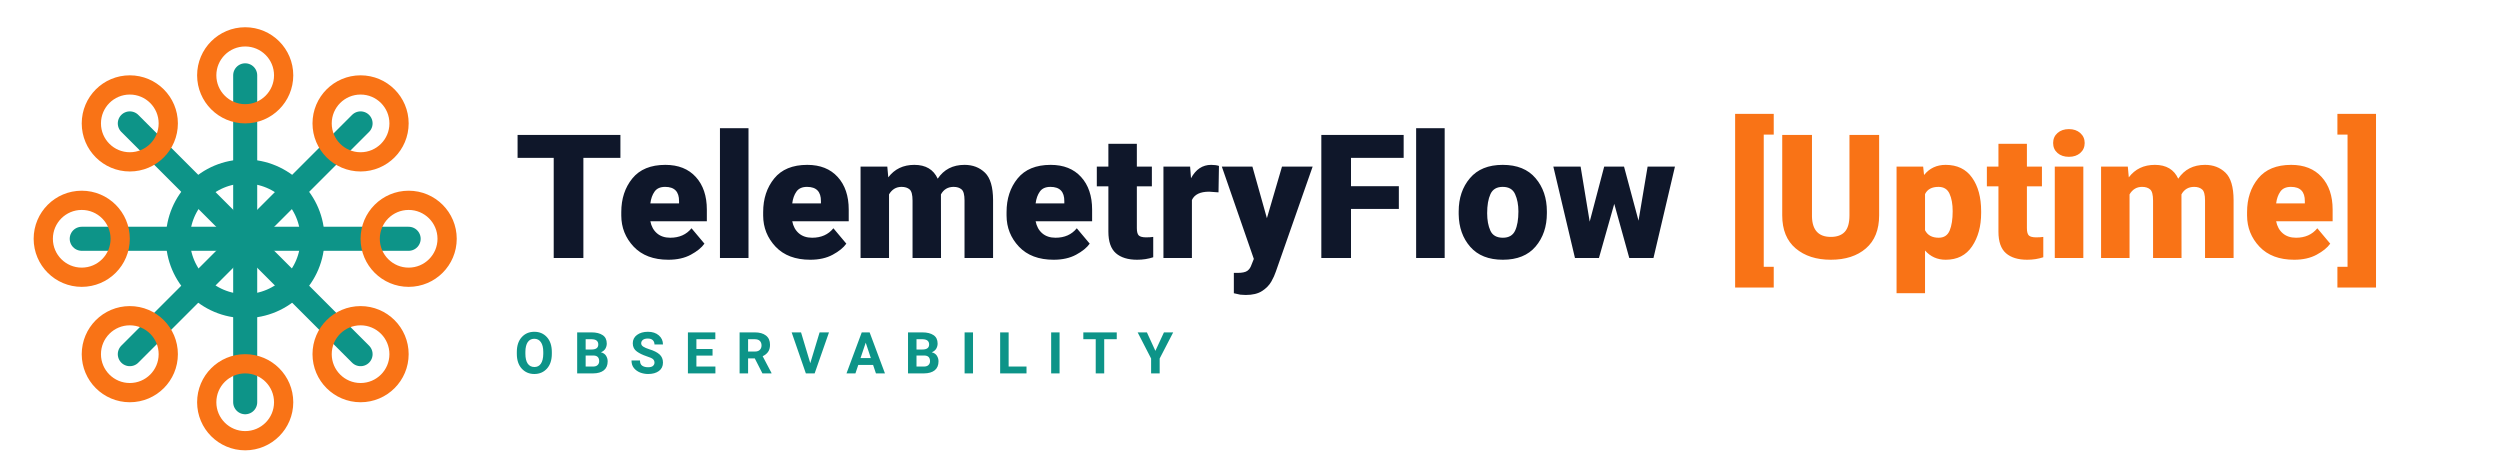
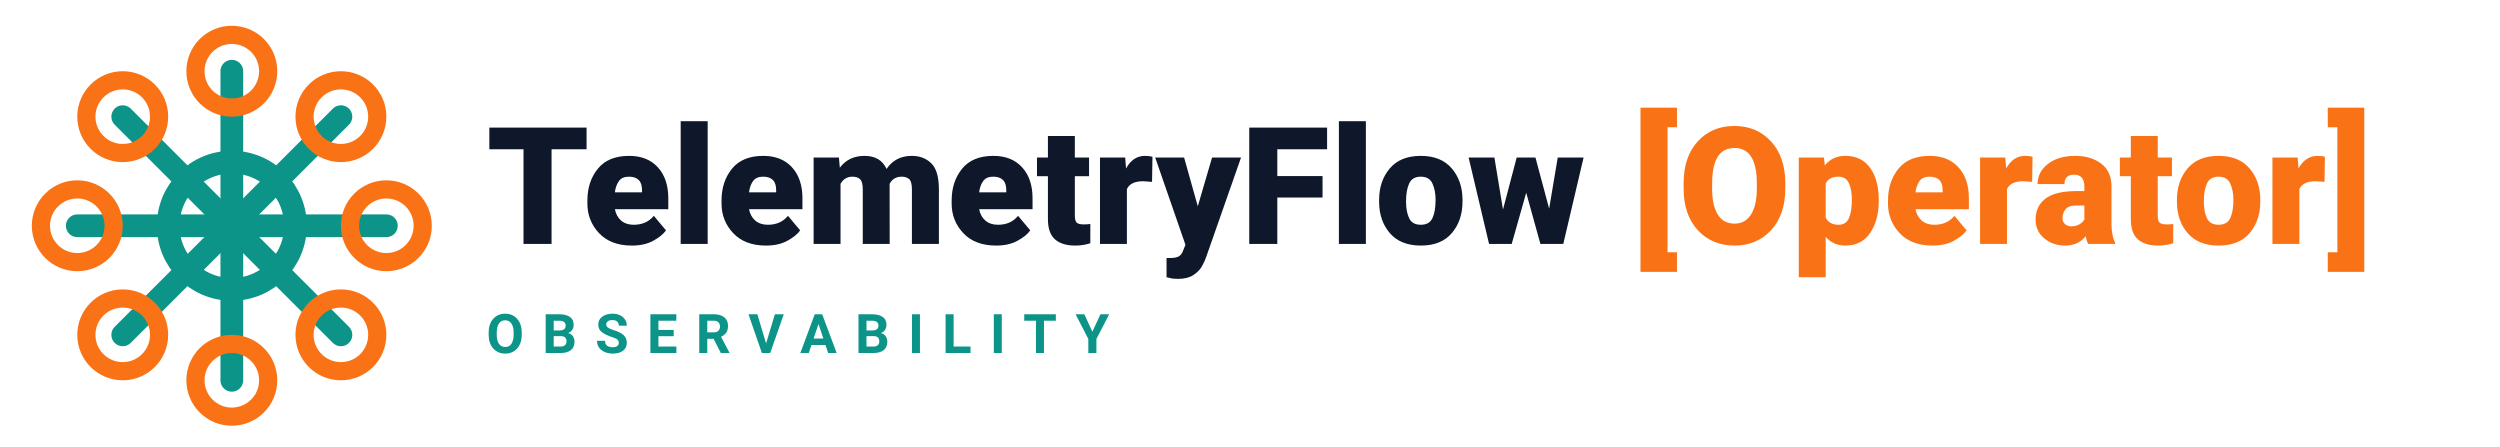
- <svg xmlns="http://www.w3.org/2000/svg" viewBox="0 0 520 97" width="1560" height="295">
+ <svg xmlns="http://www.w3.org/2000/svg" viewBox="0 0 550 97" width="1650" height="295">
  <g transform="translate(7,5)">
    <g id="icon">
      <g stroke="#0d9488" stroke-width="5" stroke-linecap="round">
        <line x1="44" y1="44" x2="44" y2="10" />
        <line x1="44" y1="44" x2="68" y2="20" />
        <line x1="44" y1="44" x2="78" y2="44" />
        <line x1="44" y1="44" x2="68" y2="68" />
        <line x1="44" y1="44" x2="44" y2="78" />
        <line x1="44" y1="44" x2="20" y2="68" />
        <line x1="44" y1="44" x2="10" y2="44" />
        <line x1="44" y1="44" x2="20" y2="20" />
      </g>
      <g fill="none" stroke="#f97316" stroke-width="4">
        <circle cx="44" cy="10" r="8" />
        <circle cx="68" cy="20" r="8" />
        <circle cx="78" cy="44" r="8" />
        <circle cx="68" cy="68" r="8" />
        <circle cx="44" cy="78" r="8" />
        <circle cx="20" cy="68" r="8" />
        <circle cx="10" cy="44" r="8" />
        <circle cx="20" cy="20" r="8" />
      </g>
      <circle cx="44" cy="44" r="14" fill="none" stroke="#0d9488" stroke-width="5" />
      <line x1="37" y1="37" x2="51" y2="51" stroke="#0d9488" stroke-width="4" stroke-linecap="round" />
      <line x1="51" y1="37" x2="37" y2="51" stroke="#0d9488" stroke-width="4" stroke-linecap="round" />
    </g>
    <text x="100" y="48" font-family="system-ui,-apple-system,BlinkMacSystemFont,Roboto,sans-serif" font-size="36" font-weight="800" fill="#0f172a">TelemetryFlow</text>
-     <text x="352" y="48" font-family="system-ui,-apple-system,BlinkMacSystemFont,Roboto,sans-serif" font-size="36" font-weight="800" fill="#f97316">[Uptime]</text>
+     <text x="352" y="48" font-family="system-ui,-apple-system,BlinkMacSystemFont,Roboto,sans-serif" font-size="36" font-weight="800" fill="#f97316">[Operator]</text>
    <text x="100" y="72" font-family="system-ui,-apple-system,BlinkMacSystemFont,Roboto,sans-serif" font-size="12" font-weight="600" fill="#0d9488" letter-spacing="4">OBSERVABILITY</text>
  </g>
</svg>
